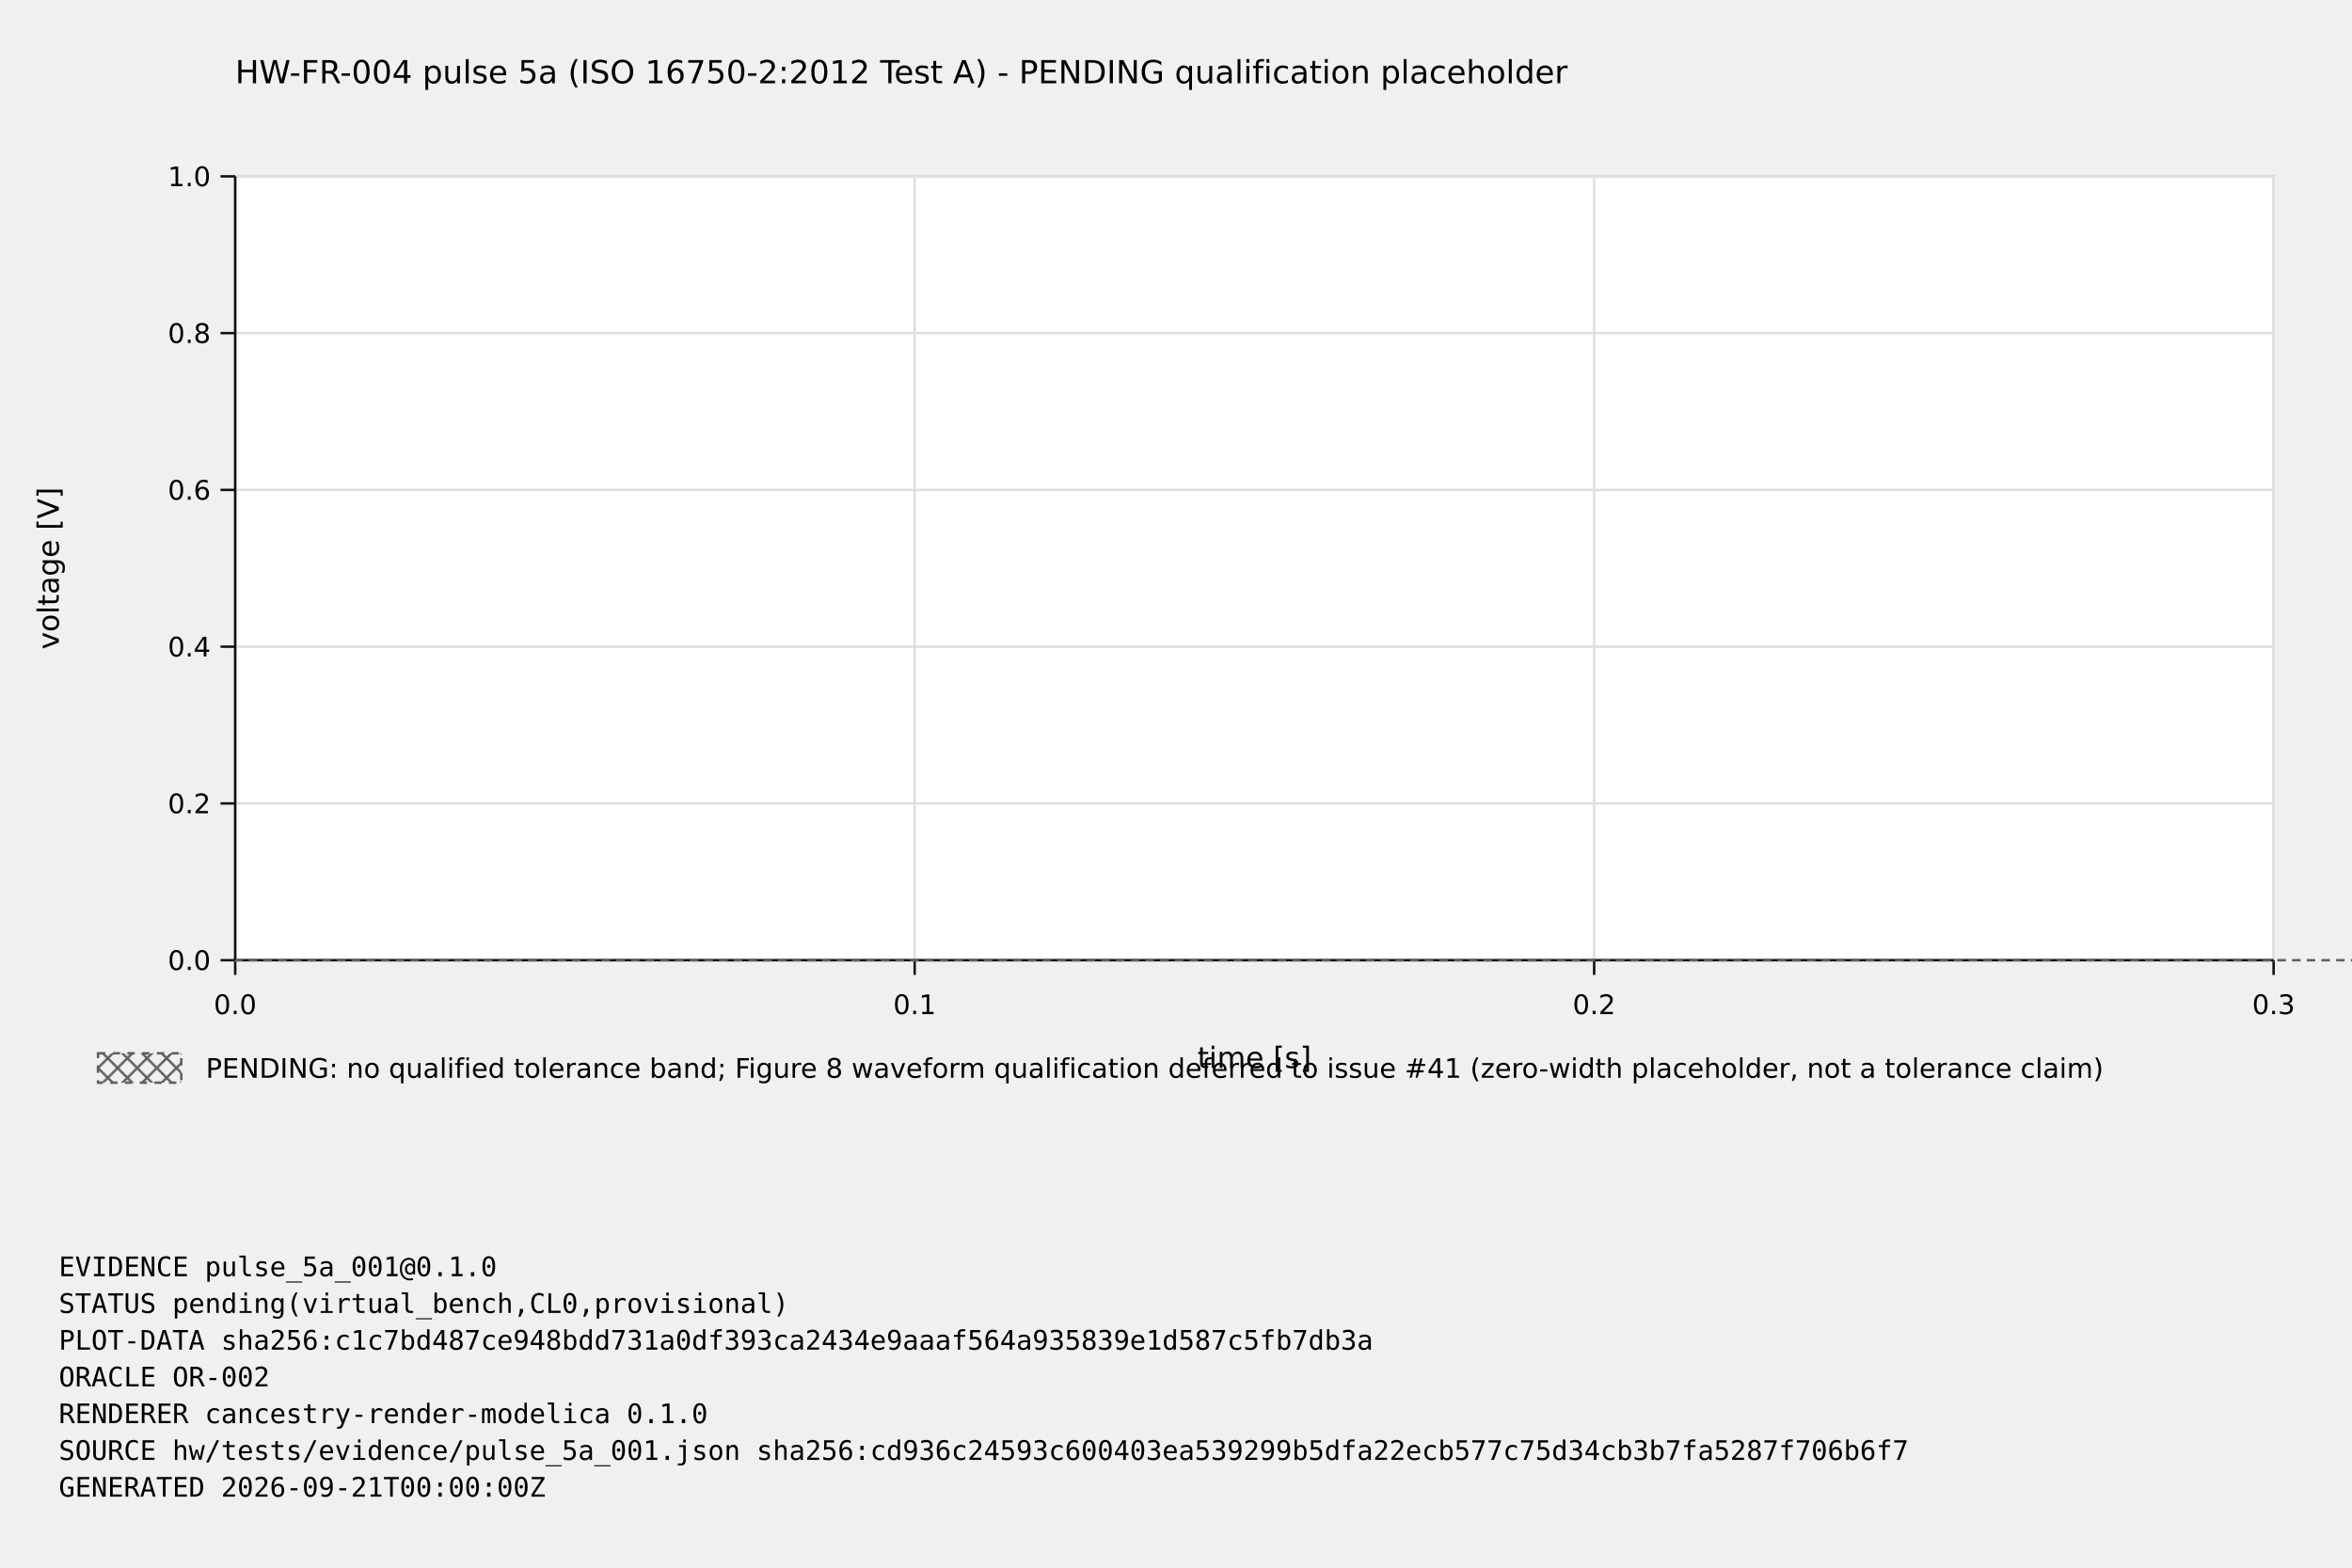
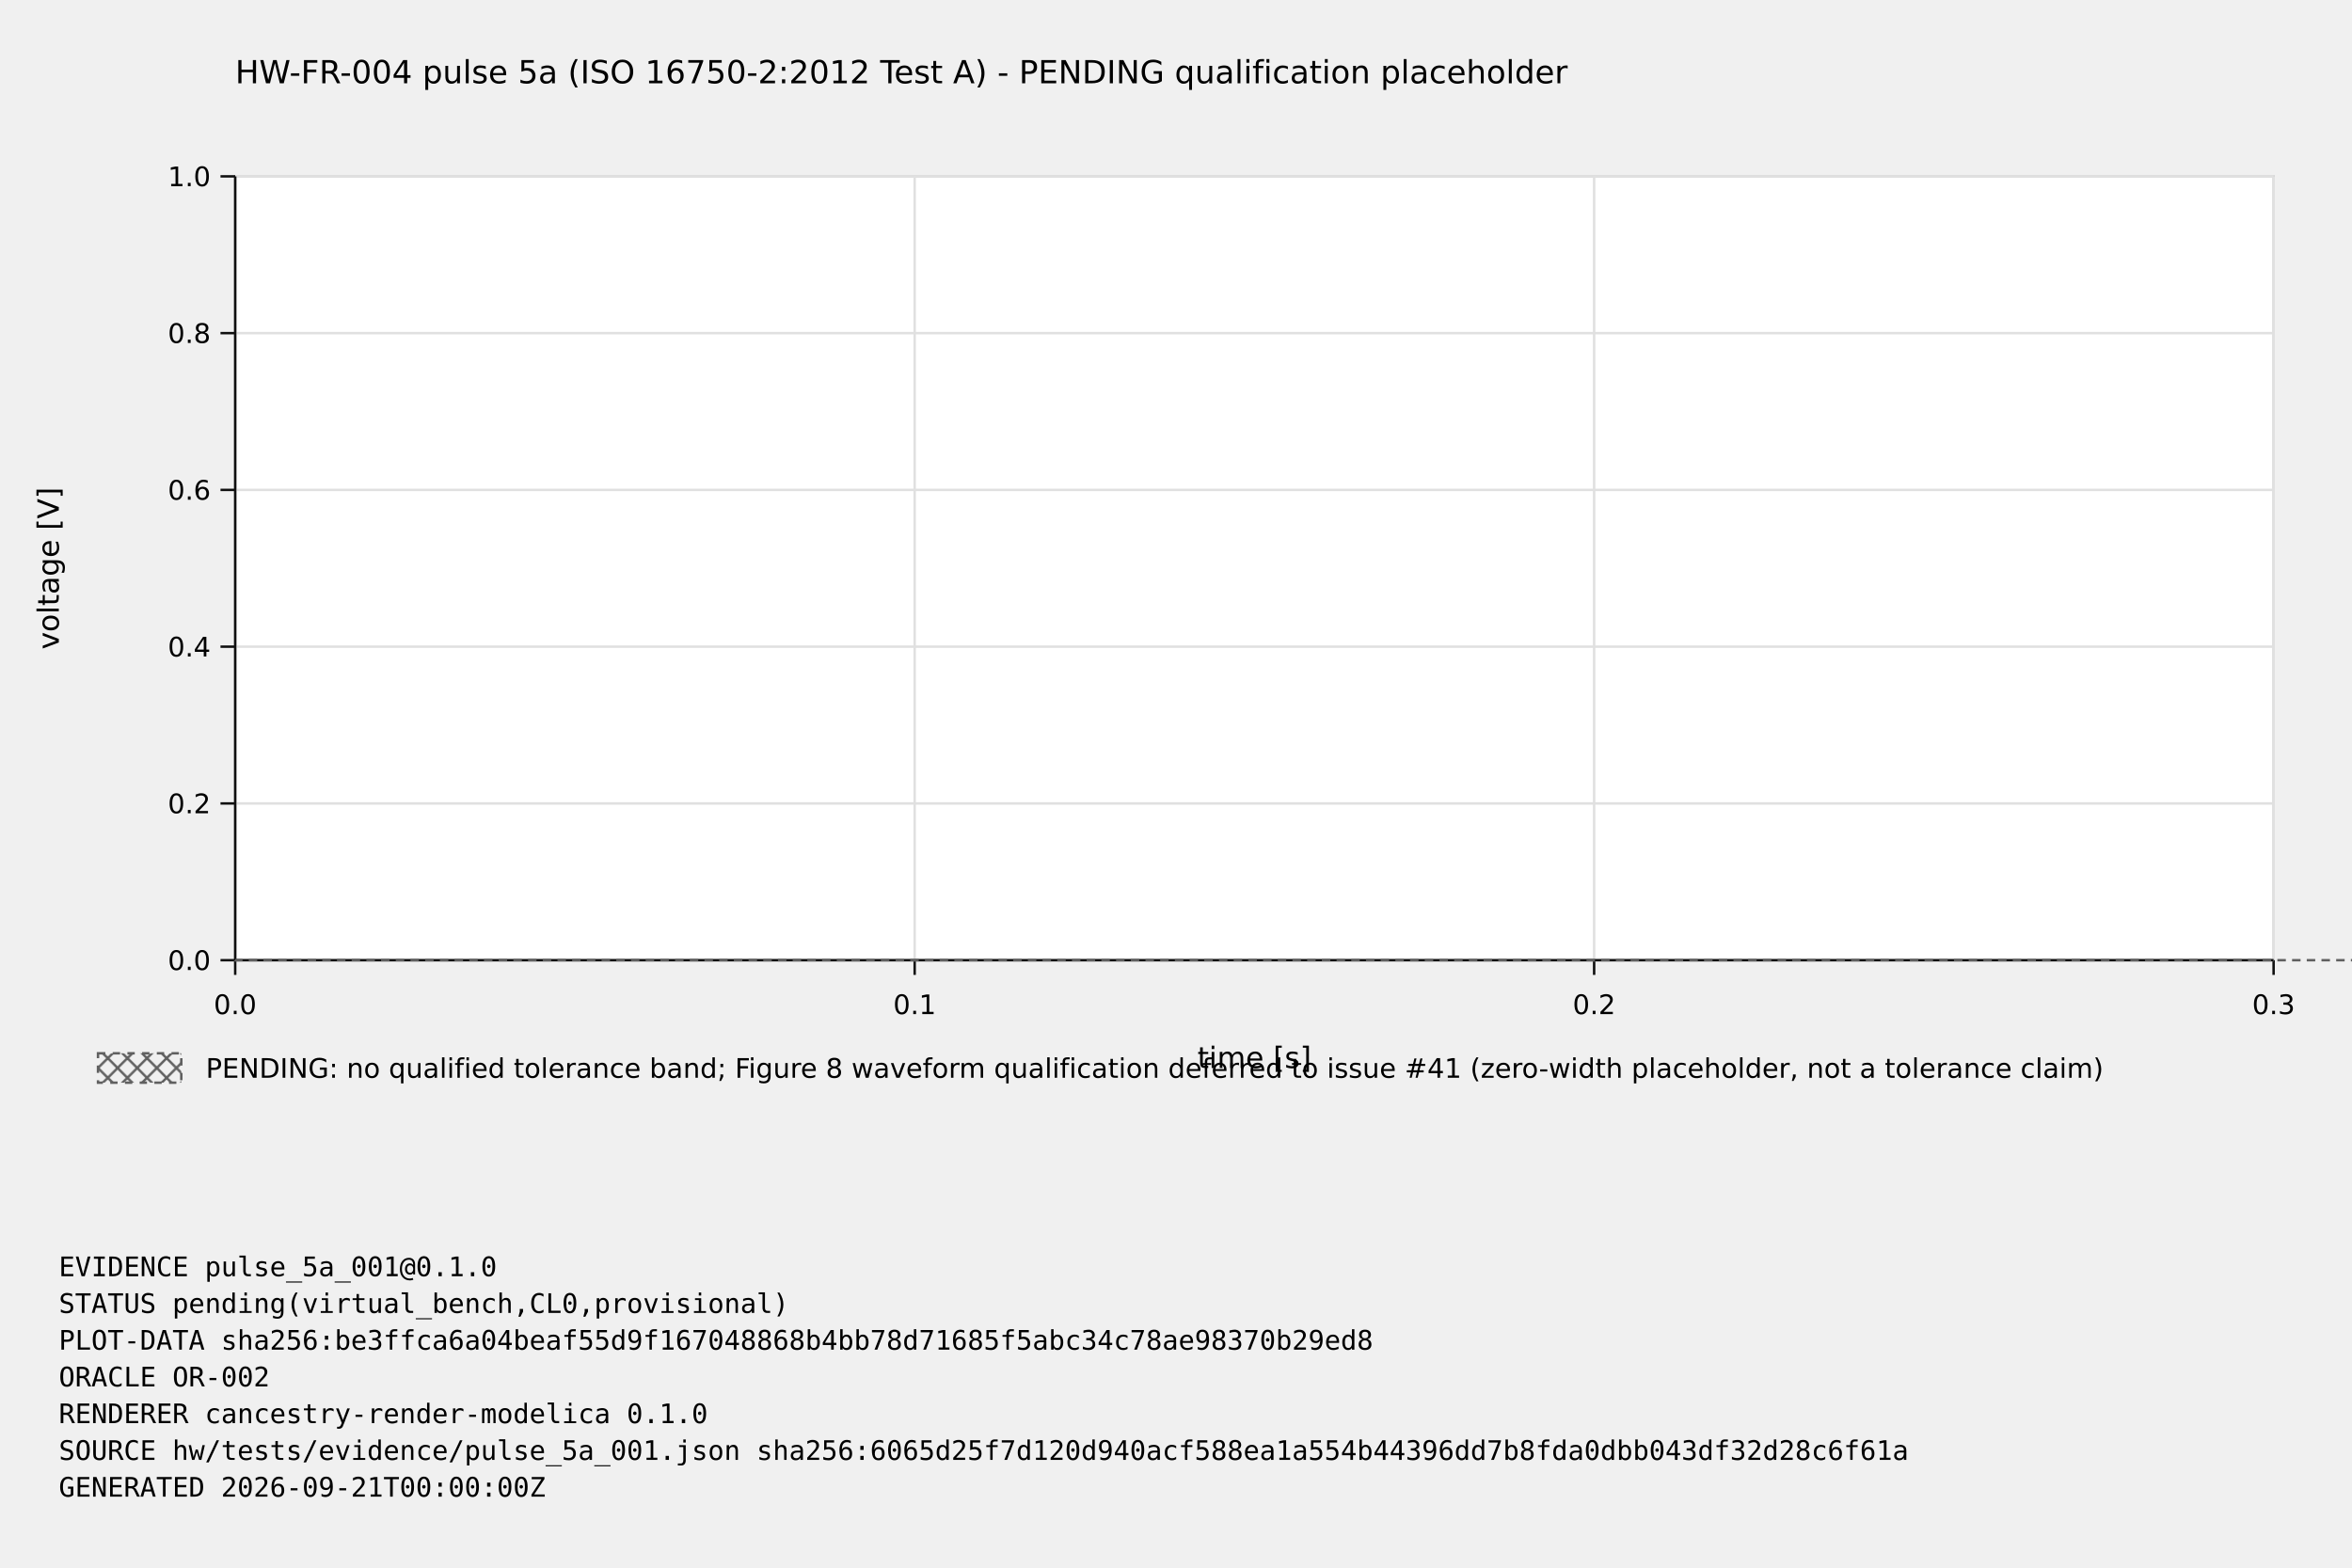
<svg xmlns="http://www.w3.org/2000/svg" width="960" height="640" viewBox="0 0 960 640" role="img" aria-labelledby="pulse_5a_001-title pulse_5a_001-desc">
  <defs>
    <pattern id="hatch-0" width="8" height="8" patternUnits="userSpaceOnUse">
      <line x1="0" y1="0" x2="8" y2="8" stroke="#606060" stroke-width="1" />
      <line x1="8" y1="0" x2="0" y2="8" stroke="#606060" stroke-width="1" />
    </pattern>
  </defs>
  <rect x="96" y="72" width="832" height="320" fill="#ffffff" stroke="#d0d0d0" />
  <line x1="96.000" y1="72" x2="96.000" y2="392" stroke="#e0e0e0" />
  <line x1="96.000" y1="392" x2="96.000" y2="398" stroke="#101010" />
  <text x="96.000" y="414" text-anchor="middle" font-family="DejaVu Sans, sans-serif" font-size="11">0.0</text>
  <line x1="373.333" y1="72" x2="373.333" y2="392" stroke="#e0e0e0" />
  <line x1="373.333" y1="392" x2="373.333" y2="398" stroke="#101010" />
  <text x="373.333" y="414" text-anchor="middle" font-family="DejaVu Sans, sans-serif" font-size="11">0.1</text>
  <line x1="650.667" y1="72" x2="650.667" y2="392" stroke="#e0e0e0" />
  <line x1="650.667" y1="392" x2="650.667" y2="398" stroke="#101010" />
  <text x="650.667" y="414" text-anchor="middle" font-family="DejaVu Sans, sans-serif" font-size="11">0.2</text>
  <line x1="928.000" y1="72" x2="928.000" y2="392" stroke="#e0e0e0" />
  <line x1="928.000" y1="392" x2="928.000" y2="398" stroke="#101010" />
  <text x="928.000" y="414" text-anchor="middle" font-family="DejaVu Sans, sans-serif" font-size="11">0.3</text>
  <line x1="96" y1="392.000" x2="928" y2="392.000" stroke="#e0e0e0" />
  <line x1="90" y1="392.000" x2="96" y2="392.000" stroke="#101010" />
  <text x="86" y="396.000" text-anchor="end" font-family="DejaVu Sans, sans-serif" font-size="11">0.0</text>
  <line x1="96" y1="328.000" x2="928" y2="328.000" stroke="#e0e0e0" />
  <line x1="90" y1="328.000" x2="96" y2="328.000" stroke="#101010" />
  <text x="86" y="332.000" text-anchor="end" font-family="DejaVu Sans, sans-serif" font-size="11">0.2</text>
  <line x1="96" y1="264.000" x2="928" y2="264.000" stroke="#e0e0e0" />
  <line x1="90" y1="264.000" x2="96" y2="264.000" stroke="#101010" />
  <text x="86" y="268.000" text-anchor="end" font-family="DejaVu Sans, sans-serif" font-size="11">0.4</text>
  <line x1="96" y1="200.000" x2="928" y2="200.000" stroke="#e0e0e0" />
  <line x1="90" y1="200.000" x2="96" y2="200.000" stroke="#101010" />
  <text x="86" y="204.000" text-anchor="end" font-family="DejaVu Sans, sans-serif" font-size="11">0.6</text>
  <line x1="96" y1="136.000" x2="928" y2="136.000" stroke="#e0e0e0" />
  <line x1="90" y1="136.000" x2="96" y2="136.000" stroke="#101010" />
  <text x="86" y="140.000" text-anchor="end" font-family="DejaVu Sans, sans-serif" font-size="11">0.8</text>
  <line x1="96" y1="72.000" x2="928" y2="72.000" stroke="#e0e0e0" />
  <line x1="90" y1="72.000" x2="96" y2="72.000" stroke="#101010" />
  <text x="86" y="76.000" text-anchor="end" font-family="DejaVu Sans, sans-serif" font-size="11">1.0</text>
  <line x1="96" y1="392" x2="928" y2="392" stroke="#101010" />
  <line x1="96" y1="72" x2="96" y2="392" stroke="#101010" />
  <text x="512" y="436" text-anchor="middle" font-family="DejaVu Sans, sans-serif" font-size="12">time [s]</text>
  <text x="24" y="232" text-anchor="middle" font-family="DejaVu Sans, sans-serif" font-size="12" transform="rotate(-90 24 232)">voltage [V]</text>
  <polygon points="96.000,392.000 1108.267,392.000 1108.267,392.000 96.000,392.000" fill="url(#hatch-0)" stroke="#606060" stroke-width="1" stroke-dasharray="3 3" />
  <text x="96" y="34" font-family="DejaVu Sans, sans-serif" font-size="13">HW-FR-004 pulse 5a (ISO 16750-2:2012 Test A) - PENDING qualification placeholder</text>
  <g transform="translate(40,436)">
    <rect x="0" y="-6" width="34" height="12" fill="url(#hatch-0)" stroke="#606060" stroke-dasharray="3 3" />
    <text x="44" y="4" font-family="DejaVu Sans, sans-serif" font-size="11">PENDING: no qualified tolerance band; Figure 8 waveform qualification deferred to issue #41 (zero-width placeholder, not a tolerance claim)</text>
  </g>
  <text x="24" y="521" font-family="DejaVu Sans Mono, monospace" font-size="11">EVIDENCE  pulse_5a_001@0.1.0</text>
  <text x="24" y="536" font-family="DejaVu Sans Mono, monospace" font-size="11">STATUS  pending(virtual_bench,CL0,provisional)</text>
-   <text x="24" y="551" font-family="DejaVu Sans Mono, monospace" font-size="11">PLOT-DATA  sha256:c1c7bd487ce948bdd731a0df393ca2434e9aaaf564a935839e1d587c5fb7db3a</text>
+   <text x="24" y="551" font-family="DejaVu Sans Mono, monospace" font-size="11">PLOT-DATA  sha256:be3ffca6a04beaf55d9f167048868b4bb78d71685f5abc34c78ae98370b29ed8</text>
  <text x="24" y="566" font-family="DejaVu Sans Mono, monospace" font-size="11">ORACLE  OR-002</text>
  <text x="24" y="581" font-family="DejaVu Sans Mono, monospace" font-size="11">RENDERER  cancestry-render-modelica 0.1.0</text>
-   <text x="24" y="596" font-family="DejaVu Sans Mono, monospace" font-size="11">SOURCE  hw/tests/evidence/pulse_5a_001.json sha256:cd936c24593c600403ea539299b5dfa22ecb577c75d34cb3b7fa5287f706b6f7</text>
+   <text x="24" y="596" font-family="DejaVu Sans Mono, monospace" font-size="11">SOURCE  hw/tests/evidence/pulse_5a_001.json sha256:6065d25f7d120d940acf588ea1a554b44396dd7b8fda0dbb043df32d28c6f61a</text>
  <text x="24" y="611" font-family="DejaVu Sans Mono, monospace" font-size="11">GENERATED  2026-09-21T00:00:00Z</text>
</svg>
